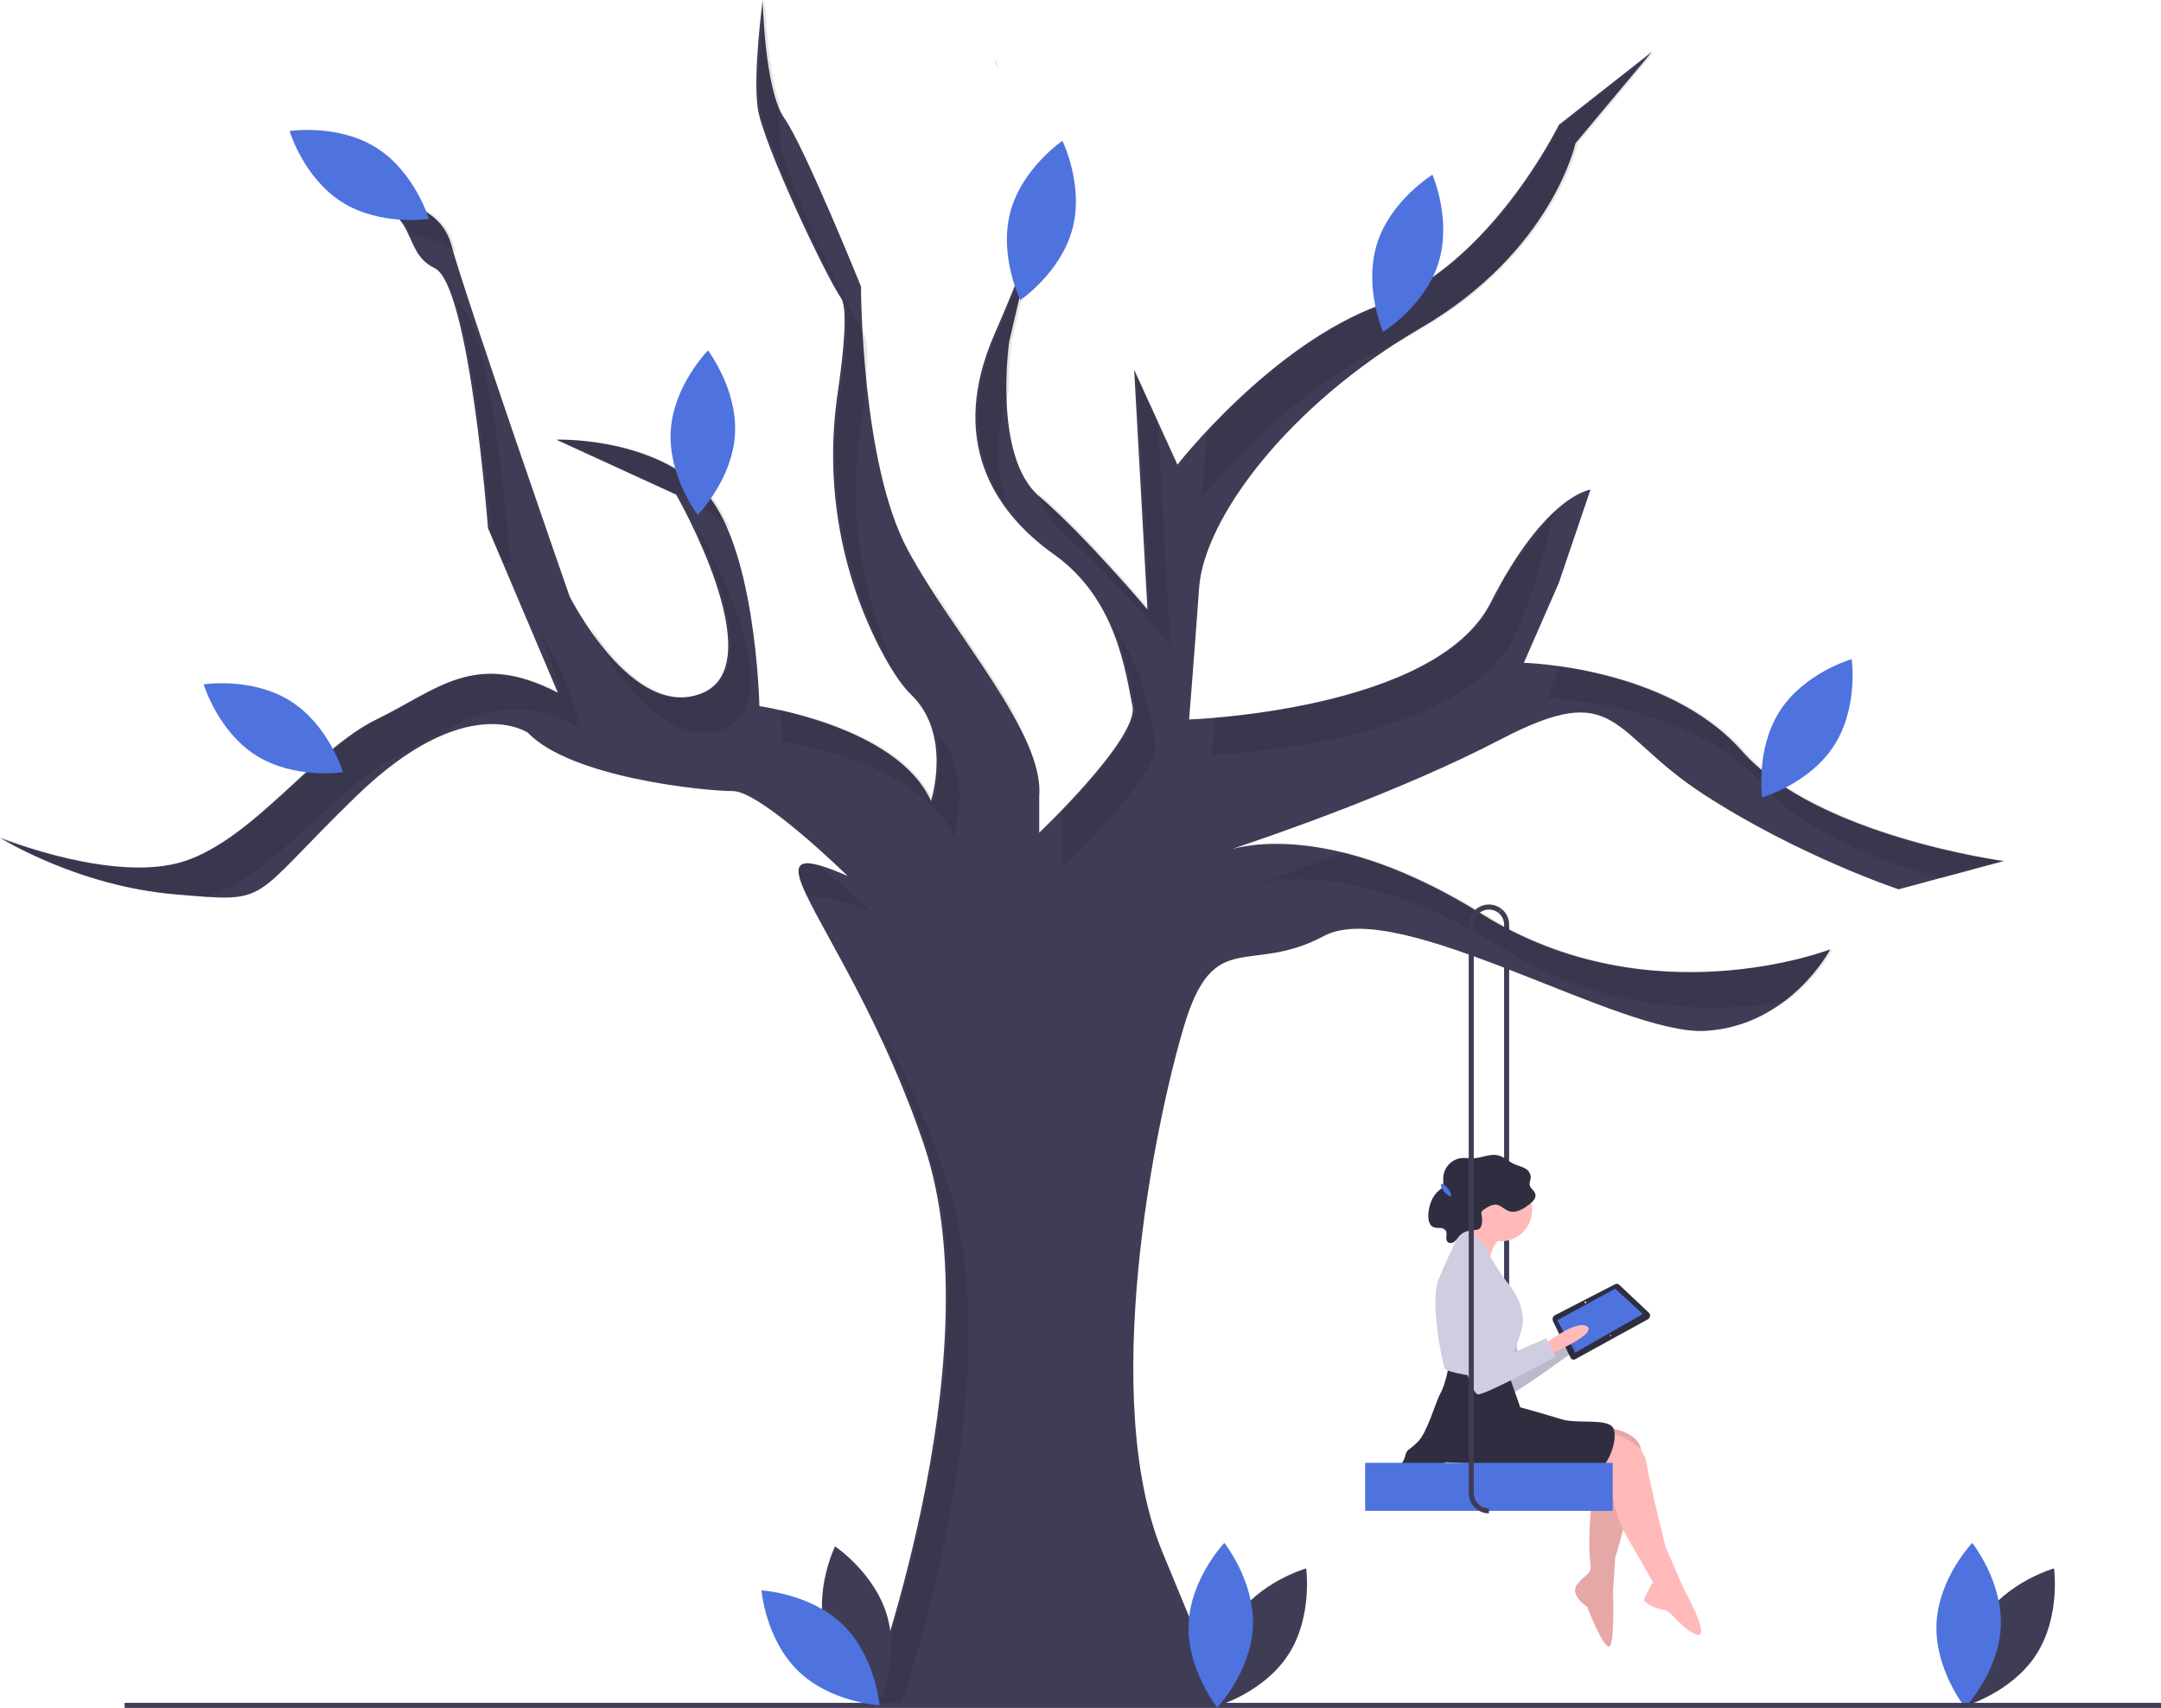
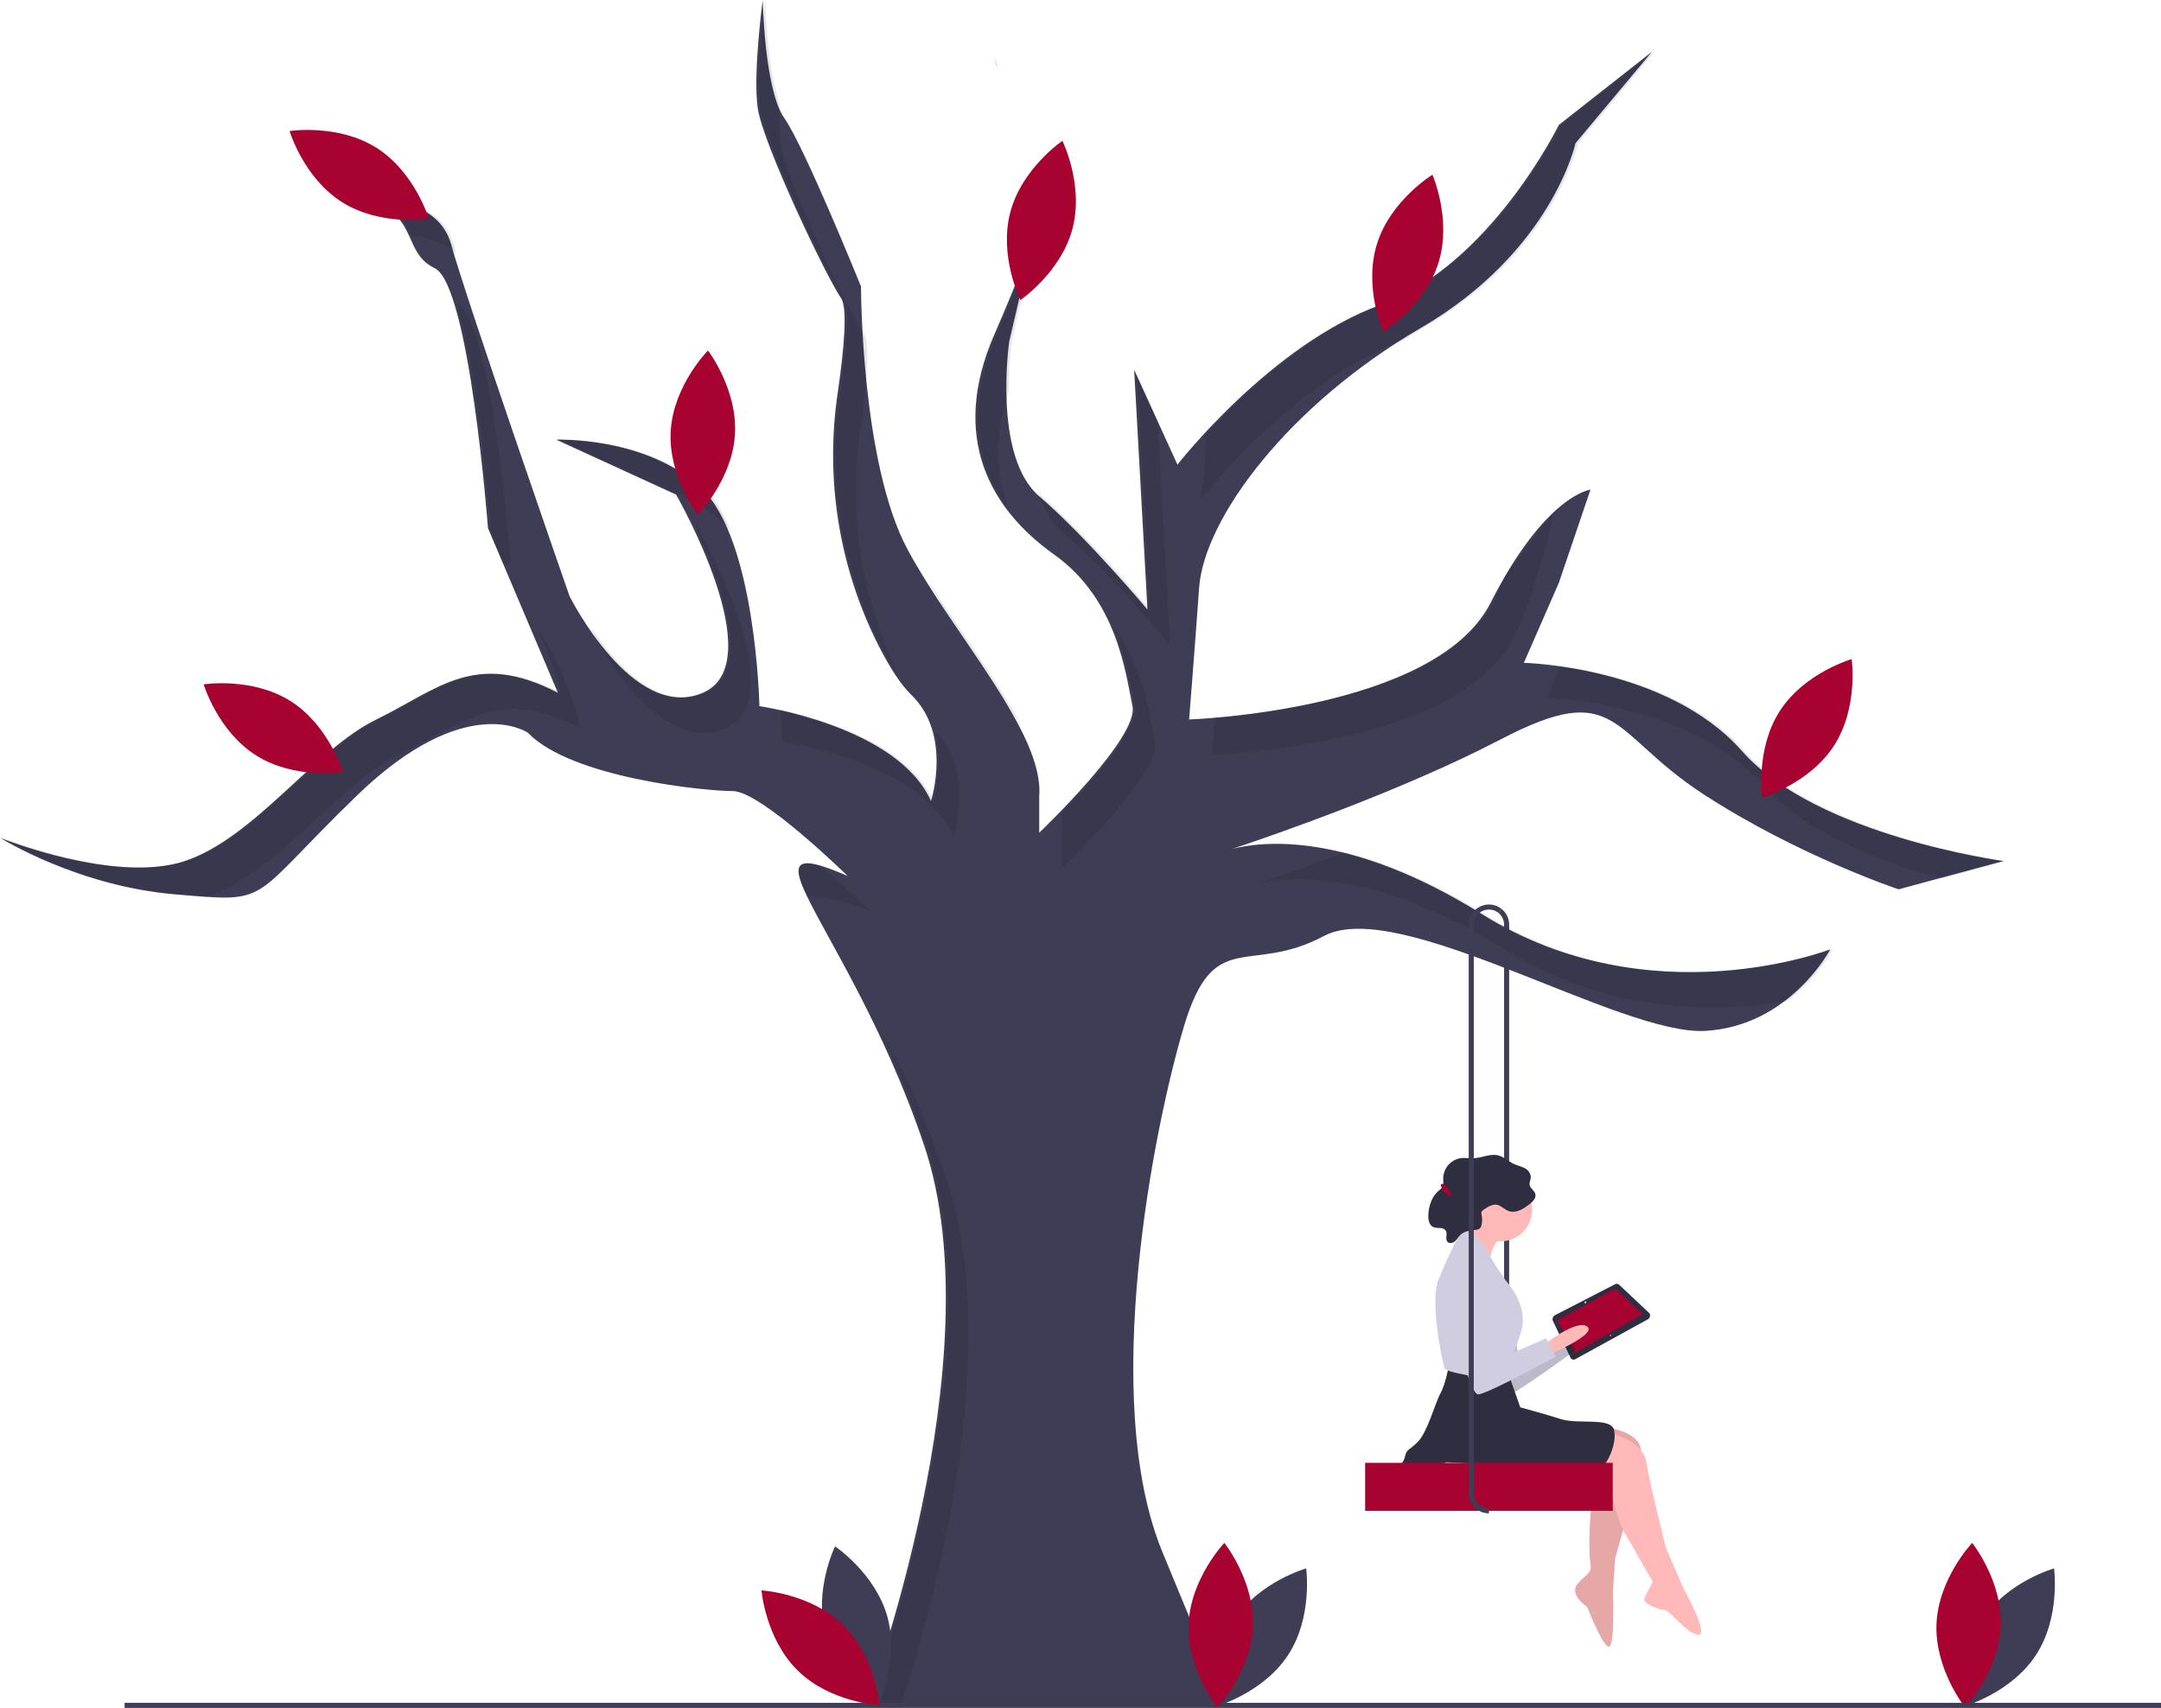
<svg xmlns="http://www.w3.org/2000/svg" id="aad34d2c-b6e7-481f-91dd-037f78086296" data-name="Layer 1" width="855.316" height="676.006" viewBox="0 0 855.316 676.006">
  <path d="M769.658,696.851h-2V478.003a5.98,5.98,0,0,0-2.213-4.653l1.264-1.551a7.973,7.973,0,0,1,2.949,6.204Z" transform="translate(-172.342 -111.9972)" fill="#3f3d56" />
  <path d="M565.922,135.23a17.537,17.537,0,0,1,1.15,3.68C566.512,136.98,566.072,135.67,565.922,135.23Z" transform="translate(-172.342 -111.9972)" fill="#3f3d56" />
  <path d="M583.662,196.37s0,1.38-1.49,6.36Z" transform="translate(-172.342 -111.9972)" fill="#3f3d56" />
  <path d="M766.252,404.68c-39.33,20.5-90.78,38.2-106.19,43.33,11.75-3.06,45.95-7.18,98.94,25.88,66.58,41.53,137.77,13.84,137.77,13.84s-15.82,30.33-49.44,32.3c-33.62,1.98-121.29-53.39-150.95-37.57-29.67,15.82-43.51-3.96-55.38,35.6-11.86,39.55-33.61,147.65-8.56,208.3L657.482,787H515.102s51.42-137.11,23.07-221.48c-15.87-47.25-38.15-81.47-46.46-98.86-4.17-8.71-4.83-13.19.57-12.97,3.07.13,8.1,1.78,15.57,5.04,0,0-34.28-33.62-45.48-33.62-11.21,0-63.95-5.27-81.08-23.07,0,0-24.39-17.14-67.9,25.05s-32.96,42.19-71.85,38.89c-38.28-3.25-68.27-21.82-69.2-22.4,1.11.45,45.82,18.32,73.15,9.22,27.69-9.23,51.42-44.17,75.81-56.03,24.39-11.87,38.89-27.69,71.85-10.55l-21.72-51.21-5.95-14.03-.01-.02s-7.26-96.24-21.1-102.83c-13.84-6.6-5.27-23.73-30.98-27.03,0,0,31.64-3.96,37.57,17.8,5.94,21.75,46.81,139.09,46.81,139.09s25.04,50.09,52.73,38.23c27.69-11.87-10.55-78.44-10.55-78.44l-47.46-21.76s35.6-1.32,57.35,19.12c21.75,20.43,23.07,86.35,23.07,86.35s54.71,7.91,67.9,37.58c0,0,8.57-26.37-7.91-42.19-4.12-3.96-8.45-10.84-12.62-18.93a167.217,167.217,0,0,1-16.34-100.72c2.45-16.86,3.96-33.35,1.27-37.24-5.93-8.57-30.98-61.3-32.96-75.15-1.97-13.84,1.98-42.84,1.98-42.84s.66,35.59,8.57,46.8,30.32,66.58,30.32,66.58,0,69.87,18.46,104.15,54.05,72.51,52.08,97.56v14.5s39.55-37.57,36.91-50.1c-2.64-12.52-5.93-42.19-30.98-59.98-25.05-17.8-41.53-46.15-23.73-87.02,10.01-22.99,14.39-35.34,16.31-41.75l-10.38,44.39s-6.59,45.48,11.87,61.3c.05.04.09.08.14.12,18.43,15.84,42.7,44.71,42.7,44.71l-.07-1.27-5.2-93.65,1.14,2.5,8.22,18.02,7.78,17.05s36.91-47.46,80.42-63.28c43.5-15.82,70.53-71.19,70.53-71.19l36.92-29.01-30.33,36.26s-9.23,42.84-61.3,73.17c-52.08,30.32-85.69,75.14-87.67,102.83s-3.96,52.08-3.96,52.08,97.56-3.3,119.31-46.15c21.76-42.84,39.56-44.82,39.56-44.82l-12.53,36.91-13.84,31.64s56.69,1.32,86.35,34.94c29.67,33.62,103.49,43.51,103.49,43.51l-41.52,11.2s-39.56-13.18-77.13-37.57S813.052,380.29,766.252,404.68Z" transform="translate(-172.342 -111.9972)" fill="#3f3d56" />
  <path d="M787.272,314.74c-4.17,18.46-9.08,36.29-15.98,49.88-21.75,42.85-119.31,46.15-119.31,46.15s.46-5.66,1.16-14.59c24.77-2.04,92.48-10.75,110.15-45.56,1.62-3.18,3.12-6.6,4.54-10.2Z" transform="translate(-172.342 -111.9972)" opacity="0.1" />
  <path d="M635.502,367.26s-24.39-29.01-42.84-44.83c-4.05-3.46-6.89-8.36-8.86-13.88-.16-.44-.31-.89-.46-1.34.43.42.86.83,1.32,1.22,16.15,13.85,36.86,37.81,41.77,43.56.69.82,1.07,1.27,1.07,1.27l-5.13-92.42,8.22,18.02Z" transform="translate(-172.342 -111.9972)" opacity="0.1" />
  <path d="M649.621,284.027c-.144,16.23-2.25,25.882-2.25,25.882s36.899-47.441,80.393-63.272c2.571-1.626,5.178-3.227,7.848-4.782,52.076-30.323,61.304-73.17,61.304-73.17l30.323-36.255-36.914,29.004s-27.027,55.372-70.533,71.192C690.135,243.412,663.547,268.893,649.621,284.027Z" transform="translate(-172.342 -111.9972)" opacity="0.1" />
  <path d="M592.658,441.088v14.502s39.551-37.574,36.914-50.098c-2.016-9.578-4.431-29.177-16.653-45.83,5.509,12.585,7.186,24.861,8.653,31.83,1.891,8.981-17.911,30.842-29.268,42.493A30.061,30.061,0,0,1,592.658,441.088Z" transform="translate(-172.342 -111.9972)" opacity="0.1" />
  <path d="M539.604,341.567c.313.668.636,1.325.979,1.961,10.108,18.773,25.348,38.728,36.75,57.058C568.117,382.434,552.08,361.676,539.604,341.567Z" transform="translate(-172.342 -111.9972)" opacity="0.1" />
  <path d="M760.001,473.89c-21.684-13.526-40.219-20.825-55.36-24.523-15.882,5.978-28.954,10.435-35.532,12.624,11.796-3.054,45.972-7.11,98.891,25.899,41.52,25.899,84.833,24.878,111.556,20.441a69.066,69.066,0,0,0,18.214-20.599S826.579,515.419,760.001,473.89Z" transform="translate(-172.342 -111.9972)" opacity="0.1" />
  <path d="M571.74,313.503c-5.316-13.025-6.192-28.523-.085-46.683a142.461,142.461,0,0,1,1.137-19.69L583.172,202.729c-1.914,6.403-6.292,18.756-16.312,41.764C554.175,273.622,558.909,296.383,571.74,313.503Z" transform="translate(-172.342 -111.9972)" opacity="0.1" />
  <path d="M862.834,409.29c-20.572-23.315-54.136-31.093-72.782-33.671l-5.571,12.735s56.69,1.318,86.353,34.937c16.45,18.643,46.477,29.985,69.968,36.394l25.524-6.887S892.497,442.908,862.834,409.29Z" transform="translate(-172.342 -111.9972)" opacity="0.1" />
  <path d="M459.502,400.218c27.686-11.865-10.547-78.443-10.547-78.443l-1.046-.479c9.532,20.11,23.355,56.453,3.593,64.922-18.492,7.925-35.806-11.792-45.267-25.762.344.988.532,1.529.532,1.529S431.816,412.084,459.502,400.218Z" transform="translate(-172.342 -111.9972)" opacity="0.1" />
  <path d="M549.811,443.065s8.342-25.715-7.33-41.591c3.843,13.678-.67,27.591-.67,27.591-10.199-22.947-45.242-32.874-60.592-36.194.595,7.64.696,12.621.696,12.621S536.627,413.402,549.811,443.065Z" transform="translate(-172.342 -111.9972)" opacity="0.1" />
  <path d="M583.172,202.729c1.485-4.97,1.486-6.356,1.486-6.356Z" transform="translate(-172.342 -111.9972)" opacity="0.1" />
  <path d="M254.096,466.922c.133-.043.268-.082.4-.126,27.686-9.229,51.416-44.165,75.806-56.031s38.892-27.686,71.851-10.547c0,0-5.766-23.602-16.94-39.109a153.787,153.787,0,0,1,8.94,25.109c-32.959-17.139-47.461-1.318-71.851,10.547s-48.121,46.802-75.806,56.031-73.17-9.229-73.17-9.229,30.323,19.116,69.214,22.412C246.99,466.357,250.786,466.689,254.096,466.922Z" transform="translate(-172.342 -111.9972)" opacity="0.1" />
  <path d="M374.472,334.96s-1.08.02-3.04.05l-5.95-14.03c.65-.01.99-.02.99-.02s-4.58-60.7-13.4-88.99c.11.05.2.11.3.16C367.212,238.72,374.472,334.96,374.472,334.96Z" transform="translate(-172.342 -111.9972)" opacity="0.1" />
  <path d="M528.918,787.003c12.078-37.026,41.125-139.411,18.256-207.486-9.876-29.399-19.03-48.146-26.769-60.105,5.787,11.322,12.114,26.297,18.769,46.105C567.519,649.892,516.102,787.003,516.102,787.003Z" transform="translate(-172.342 -111.9972)" opacity="0.1" />
  <path d="M516.852,472.73a73.3,73.3,0,0,0-25.14-6.07c-4.17-8.71-4.83-13.19.57-12.97,1.5.27,3.01.59,4.51.96C507.392,463.45,516.852,472.73,516.852,472.73Z" transform="translate(-172.342 -111.9972)" opacity="0.1" />
  <path d="M338.397,211.727a17.244,17.244,0,0,0,2.711,3.466A19.454,19.454,0,0,0,338.397,211.727Z" transform="translate(-172.342 -111.9972)" opacity="0.1" />
  <path d="M458.843,319.139a32.096,32.096,0,0,1,2.858,3.081c-2.888-6.942-6.454-12.944-10.858-17.081-21.753-20.435-57.349-19.116-57.349-19.116l44.641,20.461A63.75,63.75,0,0,1,458.843,319.139Z" transform="translate(-172.342 -111.9972)" opacity="0.1" />
  <path d="M506.215,229.991c2.69,3.886,1.179,20.376-1.277,37.241a167.203,167.203,0,0,0,16.346,100.714,117.302,117.302,0,0,0,7.024,12.057,167.362,167.362,0,0,1-15.37-98.771c2.456-16.865,3.967-33.355,1.277-37.241-5.933-8.569-30.982-61.304-32.959-75.147a95.931,95.931,0,0,1-.413-16.175c-5.12-14.528-5.609-40.672-5.609-40.672s-3.955,29.004-1.978,42.847S500.282,221.422,506.215,229.991Z" transform="translate(-172.342 -111.9972)" opacity="0.1" />
  <path d="M568.056,138.861a18.863,18.863,0,0,0-1.197-3.793S567.366,136.491,568.056,138.861Z" transform="translate(-172.342 -111.9972)" opacity="0.1" />
  <path d="M335.229,205.25c5.81.711,12.492,2.494,17.59,6.628-.333-1.125-.623-2.133-.854-2.98-5.933-21.753-37.574-17.798-37.574-17.798C328.691,192.933,332.384,199.049,335.229,205.25Z" transform="translate(-172.342 -111.9972)" opacity="0.1" />
  <path d="M956.856,753.135c-9.831,15.076-7.137,34.251-7.137,34.251s18.633-5.268,28.464-20.345,7.137-34.251,7.137-34.251S966.687,738.059,956.856,753.135Z" transform="translate(-172.342 -111.9972)" fill="#3f3d56" />
-   <path d="M964.241,755.8c-.777,17.982-14.125,32.009-14.125,32.009s-12.088-15.127-11.311-33.108,14.125-32.009,14.125-32.009S965.018,737.819,964.241,755.8Z" transform="translate(-172.342 -111.9972)" fill="#4e73df" />
+   <path d="M964.241,755.8c-.777,17.982-14.125,32.009-14.125,32.009s-12.088-15.127-11.311-33.108,14.125-32.009,14.125-32.009S965.018,737.819,964.241,755.8Z" transform="translate(-172.342 -111.9972)" fill="#a80231" />
  <path d="M791.088,642.007s11.312-11.867,15.942-9.48-13.312,12.999-13.312,12.999Z" transform="translate(-172.342 -111.9972)" fill="#ffb9b9" />
  <path d="M791.088,642.007s11.312-11.867,15.942-9.48-13.312,12.999-13.312,12.999Z" transform="translate(-172.342 -111.9972)" opacity="0.1" />
  <path d="M756.574,616.106s-4.158,7.453-3.07,15.488,11.039,33.817,14.422,33.359,28.443-18.924,28.443-18.924l-4.78-6.674-18.307,11.092S770.494,610.776,756.574,616.106Z" transform="translate(-172.342 -111.9972)" fill="#d0cde1" />
  <path d="M824.456,634.251l-28.539,15.676a1.359,1.359,0,0,1-1.998-.59l-6.991-14.614a1.824,1.824,0,0,1,.935-2.191l23.695-12.213a1.383,1.383,0,0,1,1.813.347L825.205,631.817A1.758,1.758,0,0,1,824.456,634.251Z" transform="translate(-172.342 -111.9972)" fill="#2f2e41" />
-   <polygon points="650.209 520.094 623.454 535.387 616.334 522.555 639.286 510.073 650.209 520.094" fill="#4e73df" />
+   <polygon points="650.209 520.094 623.454 535.387 616.334 522.555 639.286 510.073 650.209 520.094" fill="#a80231" />
  <ellipse cx="799.845" cy="627.456" rx="0.394" ry="0.336" transform="translate(-366.7039 727.6057) rotate(-50.15848)" fill="#f2f2f2" />
  <ellipse cx="809.779" cy="640.585" rx="0.263" ry="0.224" transform="translate(-373.2146 739.9506) rotate(-50.15848)" fill="#f2f2f2" />
  <path d="M756.574,616.106s-4.158,7.453-3.07,15.488,11.039,33.817,14.422,33.359,28.443-18.924,28.443-18.924l-4.78-6.674-18.307,11.092S770.494,610.776,756.574,616.106Z" transform="translate(-172.342 -111.9972)" opacity="0.1" />
  <path d="M783.44,644.275s12.802-10.242,17.07-7.255-14.936,11.095-14.936,11.095Z" transform="translate(-172.342 -111.9972)" fill="#ffb9b9" />
  <circle cx="594.028" cy="478.935" r="12.376" fill="#ffb9b9" />
  <path d="M809.045,677.134s13.229,1.707,12.802,9.815-10.242,41.821-10.242,41.821l-.853,13.229s.853,22.191-1.707,21.764-8.535-15.79-8.535-15.79-7.255-4.694-3.841-8.962,5.974-3.841,5.121-8.535-.427-24.324,2.134-30.299,4.052-9.27,4.052-9.27l-8.32-.546Z" transform="translate(-172.342 -111.9972)" fill="#ffb9b9" />
  <path d="M809.045,677.134s13.229,1.707,12.802,9.815-10.242,41.821-10.242,41.821l-.853,13.229s.853,22.191-1.707,21.764-8.535-15.79-8.535-15.79-7.255-4.694-3.841-8.962,5.974-3.841,5.121-8.535-.427-24.324,2.134-30.299,4.052-9.27,4.052-9.27l-8.32-.546Z" transform="translate(-172.342 -111.9972)" opacity="0.1" />
  <path d="M809.898,679.268s12.802,2.987,14.083,11.522,7.681,33.713,7.681,33.713l6.828,15.79s10.669,19.203,5.974,18.777-11.095-9.815-13.229-9.815-8.535-2.56-8.108-4.267,3.414-6.828,3.414-6.828l-10.325-17.985a43.682,43.682,0,0,1-4.478-11.083c-1.061-4.212-2.267-9.372-2.267-11.046,0-2.987-8.535-4.267-8.535-4.267Z" transform="translate(-172.342 -111.9972)" fill="#ffb9b9" />
  <path d="M768.077,651.956l5.974,17.07s9.388,2.56,16.216,4.694,19.63-.853,20.91,4.267-2.56,14.083-6.401,16.216-5.974,4.267-18.35.853-41.821-4.267-41.821-4.267a21.392,21.392,0,0,1-9.388,2.987c-5.548.427-6.828.853-8.535-.427s.853-1.28,1.707-4.694,1.28-2.134,5.121-5.974,6.828-15.363,8.962-19.203,3.414-11.522,3.414-11.522Z" transform="translate(-172.342 -111.9972)" fill="#2f2e41" />
  <path d="M767.224,601.174a12.496,12.496,0,0,0-5.121,9.815c0,6.401-12.802-6.828-12.802-6.828s6.828-8.535,6.828-11.095S767.224,601.174,767.224,601.174Z" transform="translate(-172.342 -111.9972)" fill="#ffb9b9" />
  <path d="M751.007,598.613s7.681,2.987,9.388,7.255,8.108,13.229,8.108,13.229,8.962,9.388,5.974,19.63-5.548,12.802-5.548,14.509-4.267,4.694-7.681,4.267-16.216-2.134-17.07-3.841-5.974-26.031-2.56-34.993A207.067,207.067,0,0,1,751.007,598.613Z" transform="translate(-172.342 -111.9972)" fill="#d0cde1" />
  <path d="M769.96,591.495c2.769.657,5.487-1.107,7.756-2.857,1.289-.993,2.707-2.41,2.312-4.009-.35-1.418-2.021-2.222-2.264-3.664-.169-1.002.417-1.976.464-2.992a4.226,4.226,0,0,0-2.484-3.624c-1.349-.727-2.88-1.03-4.266-1.68-2.117-.993-3.876-2.783-6.137-3.356-3.088-.783-6.233.884-9.408,1.1-1.922.131-3.868-.275-5.768.041a8.234,8.234,0,0,0-6.597,7.773c-.024,1.358.247,2.873-.564,3.951a5.978,5.978,0,0,1-1.086.983c-2.824,2.284-4.106,6.099-4.252,9.774-.072,1.809.307,3.958,1.912,4.727a7.088,7.088,0,0,0,2.675.372,2.794,2.794,0,0,1,2.362,1.128c.731,1.29-.364,3.194.592,4.32.718.845,2.119.565,2.958-.156s1.362-1.756,2.157-2.526c1.547-1.498,3.841-1.77,5.962-1.998a3.024,3.024,0,0,0,1.749-.573,2.703,2.703,0,0,0,.717-1.47,9.113,9.113,0,0,0,.011-3.861,2.146,2.146,0,0,1-.049-1.222,1.734,1.734,0,0,1,.626-.701c1.314-.987,3.616-2.424,5.324-2.153C766.557,589.124,768.048,591.042,769.96,591.495Z" transform="translate(-172.342 -111.9972)" fill="#2f2e41" />
  <path d="M752.714,613.976s-5.121,6.828-5.121,14.936,6.401,34.993,9.815,34.993,30.726-14.936,30.726-14.936l-3.841-7.255-19.63,8.535S767.224,610.562,752.714,613.976Z" transform="translate(-172.342 -111.9972)" fill="#d0cde1" />
-   <rect x="540.316" y="579.006" width="98" height="19" fill="#4e73df" />
+   <rect x="540.316" y="579.006" width="98" height="19" fill="#a80231" />
  <path d="M761.658,711.003a8.009,8.009,0,0,1-8-8v-225a8,8,0,0,1,13.051-6.204l-1.264,1.551a6,6,0,0,0-9.787,4.653v225a6.007,6.007,0,0,0,6,6Z" transform="translate(-172.342 -111.9972)" fill="#3f3d56" />
  <rect x="49.316" y="674.006" width="806" height="2" fill="#3f3d56" />
-   <ellipse cx="744.658" cy="583.003" rx="1" ry="3" transform="translate(-373.3429 482.7309) rotate(-38.76825)" fill="#4e73df" />
+   <ellipse cx="744.658" cy="583.003" rx="1" ry="3" transform="translate(-373.3429 482.7309) rotate(-38.76825)" fill="#a80231" />
  <path d="M660.856,753.135c-9.831,15.076-7.137,34.251-7.137,34.251s18.633-5.268,28.464-20.345,7.137-34.251,7.137-34.251S670.687,738.059,660.856,753.135Z" transform="translate(-172.342 -111.9972)" fill="#3f3d56" />
-   <path d="M668.241,755.8c-.777,17.982-14.125,32.009-14.125,32.009s-12.088-15.127-11.311-33.108,14.125-32.009,14.125-32.009S669.018,737.819,668.241,755.8Z" transform="translate(-172.342 -111.9972)" fill="#4e73df" />
+   <path d="M668.241,755.8c-.777,17.982-14.125,32.009-14.125,32.009s-12.088-15.127-11.311-33.108,14.125-32.009,14.125-32.009S669.018,737.819,668.241,755.8Z" transform="translate(-172.342 -111.9972)" fill="#a80231" />
  <path d="M499.067,758.838c4.7,17.374,20.798,28.134,20.798,28.134s8.478-17.409,3.778-34.782-20.798-28.134-20.798-28.134S494.367,741.464,499.067,758.838Z" transform="translate(-172.342 -111.9972)" fill="#3f3d56" />
-   <path d="M505.974,755.104c12.897,12.554,14.472,31.854,14.472,31.854s-19.335-1.056-32.231-13.61-14.472-31.854-14.472-31.854S493.077,742.55,505.974,755.104Z" transform="translate(-172.342 -111.9972)" fill="#4e73df" />
-   <path d="M463.228,284.044c-1.121,17.963-14.735,31.733-14.735,31.733s-11.796-15.355-10.675-33.319,14.735-31.733,14.735-31.733S464.349,266.08,463.228,284.044Z" transform="translate(-172.342 -111.9972)" fill="#4e73df" />
-   <path d="M321.312,170.482c15.225,9.599,20.778,28.149,20.778,28.149s-19.132,2.987-34.357-6.612-20.778-28.149-20.778-28.149S306.087,160.883,321.312,170.482Z" transform="translate(-172.342 -111.9972)" fill="#4e73df" />
-   <path d="M287.312,389.482c15.225,9.599,20.778,28.149,20.778,28.149s-19.132,2.987-34.357-6.612-20.778-28.149-20.778-28.149S272.087,379.883,287.312,389.482Z" transform="translate(-172.342 -111.9972)" fill="#4e73df" />
-   <path d="M596.832,202.498c-4.591,17.403-20.622,28.263-20.622,28.263s-8.587-17.355-3.995-34.758,20.622-28.263,20.622-28.263S601.423,185.095,596.832,202.498Z" transform="translate(-172.342 -111.9972)" fill="#4e73df" />
-   <path d="M741.667,216.068c-5.397,17.17-21.916,27.273-21.916,27.273s-7.77-17.736-2.373-34.906,21.916-27.273,21.916-27.273S747.064,198.897,741.667,216.068Z" transform="translate(-172.342 -111.9972)" fill="#4e73df" />
-   <path d="M898.212,407.165c-9.775,15.112-28.389,20.449-28.389,20.449s-2.764-19.165,7.011-34.277S905.223,372.888,905.223,372.888,907.987,392.053,898.212,407.165Z" transform="translate(-172.342 -111.9972)" fill="#4e73df" />
+   <path d="M505.974,755.104c12.897,12.554,14.472,31.854,14.472,31.854s-19.335-1.056-32.231-13.61-14.472-31.854-14.472-31.854S493.077,742.55,505.974,755.104Z" transform="translate(-172.342 -111.9972)" fill="#a80231" />
+   <path d="M463.228,284.044c-1.121,17.963-14.735,31.733-14.735,31.733s-11.796-15.355-10.675-33.319,14.735-31.733,14.735-31.733S464.349,266.08,463.228,284.044Z" transform="translate(-172.342 -111.9972)" fill="#a80231" />
+   <path d="M321.312,170.482c15.225,9.599,20.778,28.149,20.778,28.149s-19.132,2.987-34.357-6.612-20.778-28.149-20.778-28.149S306.087,160.883,321.312,170.482Z" transform="translate(-172.342 -111.9972)" fill="#a80231" />
+   <path d="M287.312,389.482c15.225,9.599,20.778,28.149,20.778,28.149s-19.132,2.987-34.357-6.612-20.778-28.149-20.778-28.149S272.087,379.883,287.312,389.482Z" transform="translate(-172.342 -111.9972)" fill="#a80231" />
+   <path d="M596.832,202.498c-4.591,17.403-20.622,28.263-20.622,28.263s-8.587-17.355-3.995-34.758,20.622-28.263,20.622-28.263S601.423,185.095,596.832,202.498Z" transform="translate(-172.342 -111.9972)" fill="#a80231" />
+   <path d="M741.667,216.068c-5.397,17.17-21.916,27.273-21.916,27.273s-7.77-17.736-2.373-34.906,21.916-27.273,21.916-27.273S747.064,198.897,741.667,216.068Z" transform="translate(-172.342 -111.9972)" fill="#a80231" />
+   <path d="M898.212,407.165c-9.775,15.112-28.389,20.449-28.389,20.449s-2.764-19.165,7.011-34.277S905.223,372.888,905.223,372.888,907.987,392.053,898.212,407.165Z" transform="translate(-172.342 -111.9972)" fill="#a80231" />
  <path d="M866,206" transform="translate(-172.342 -111.9972)" fill="#3f3d56" />
</svg>
